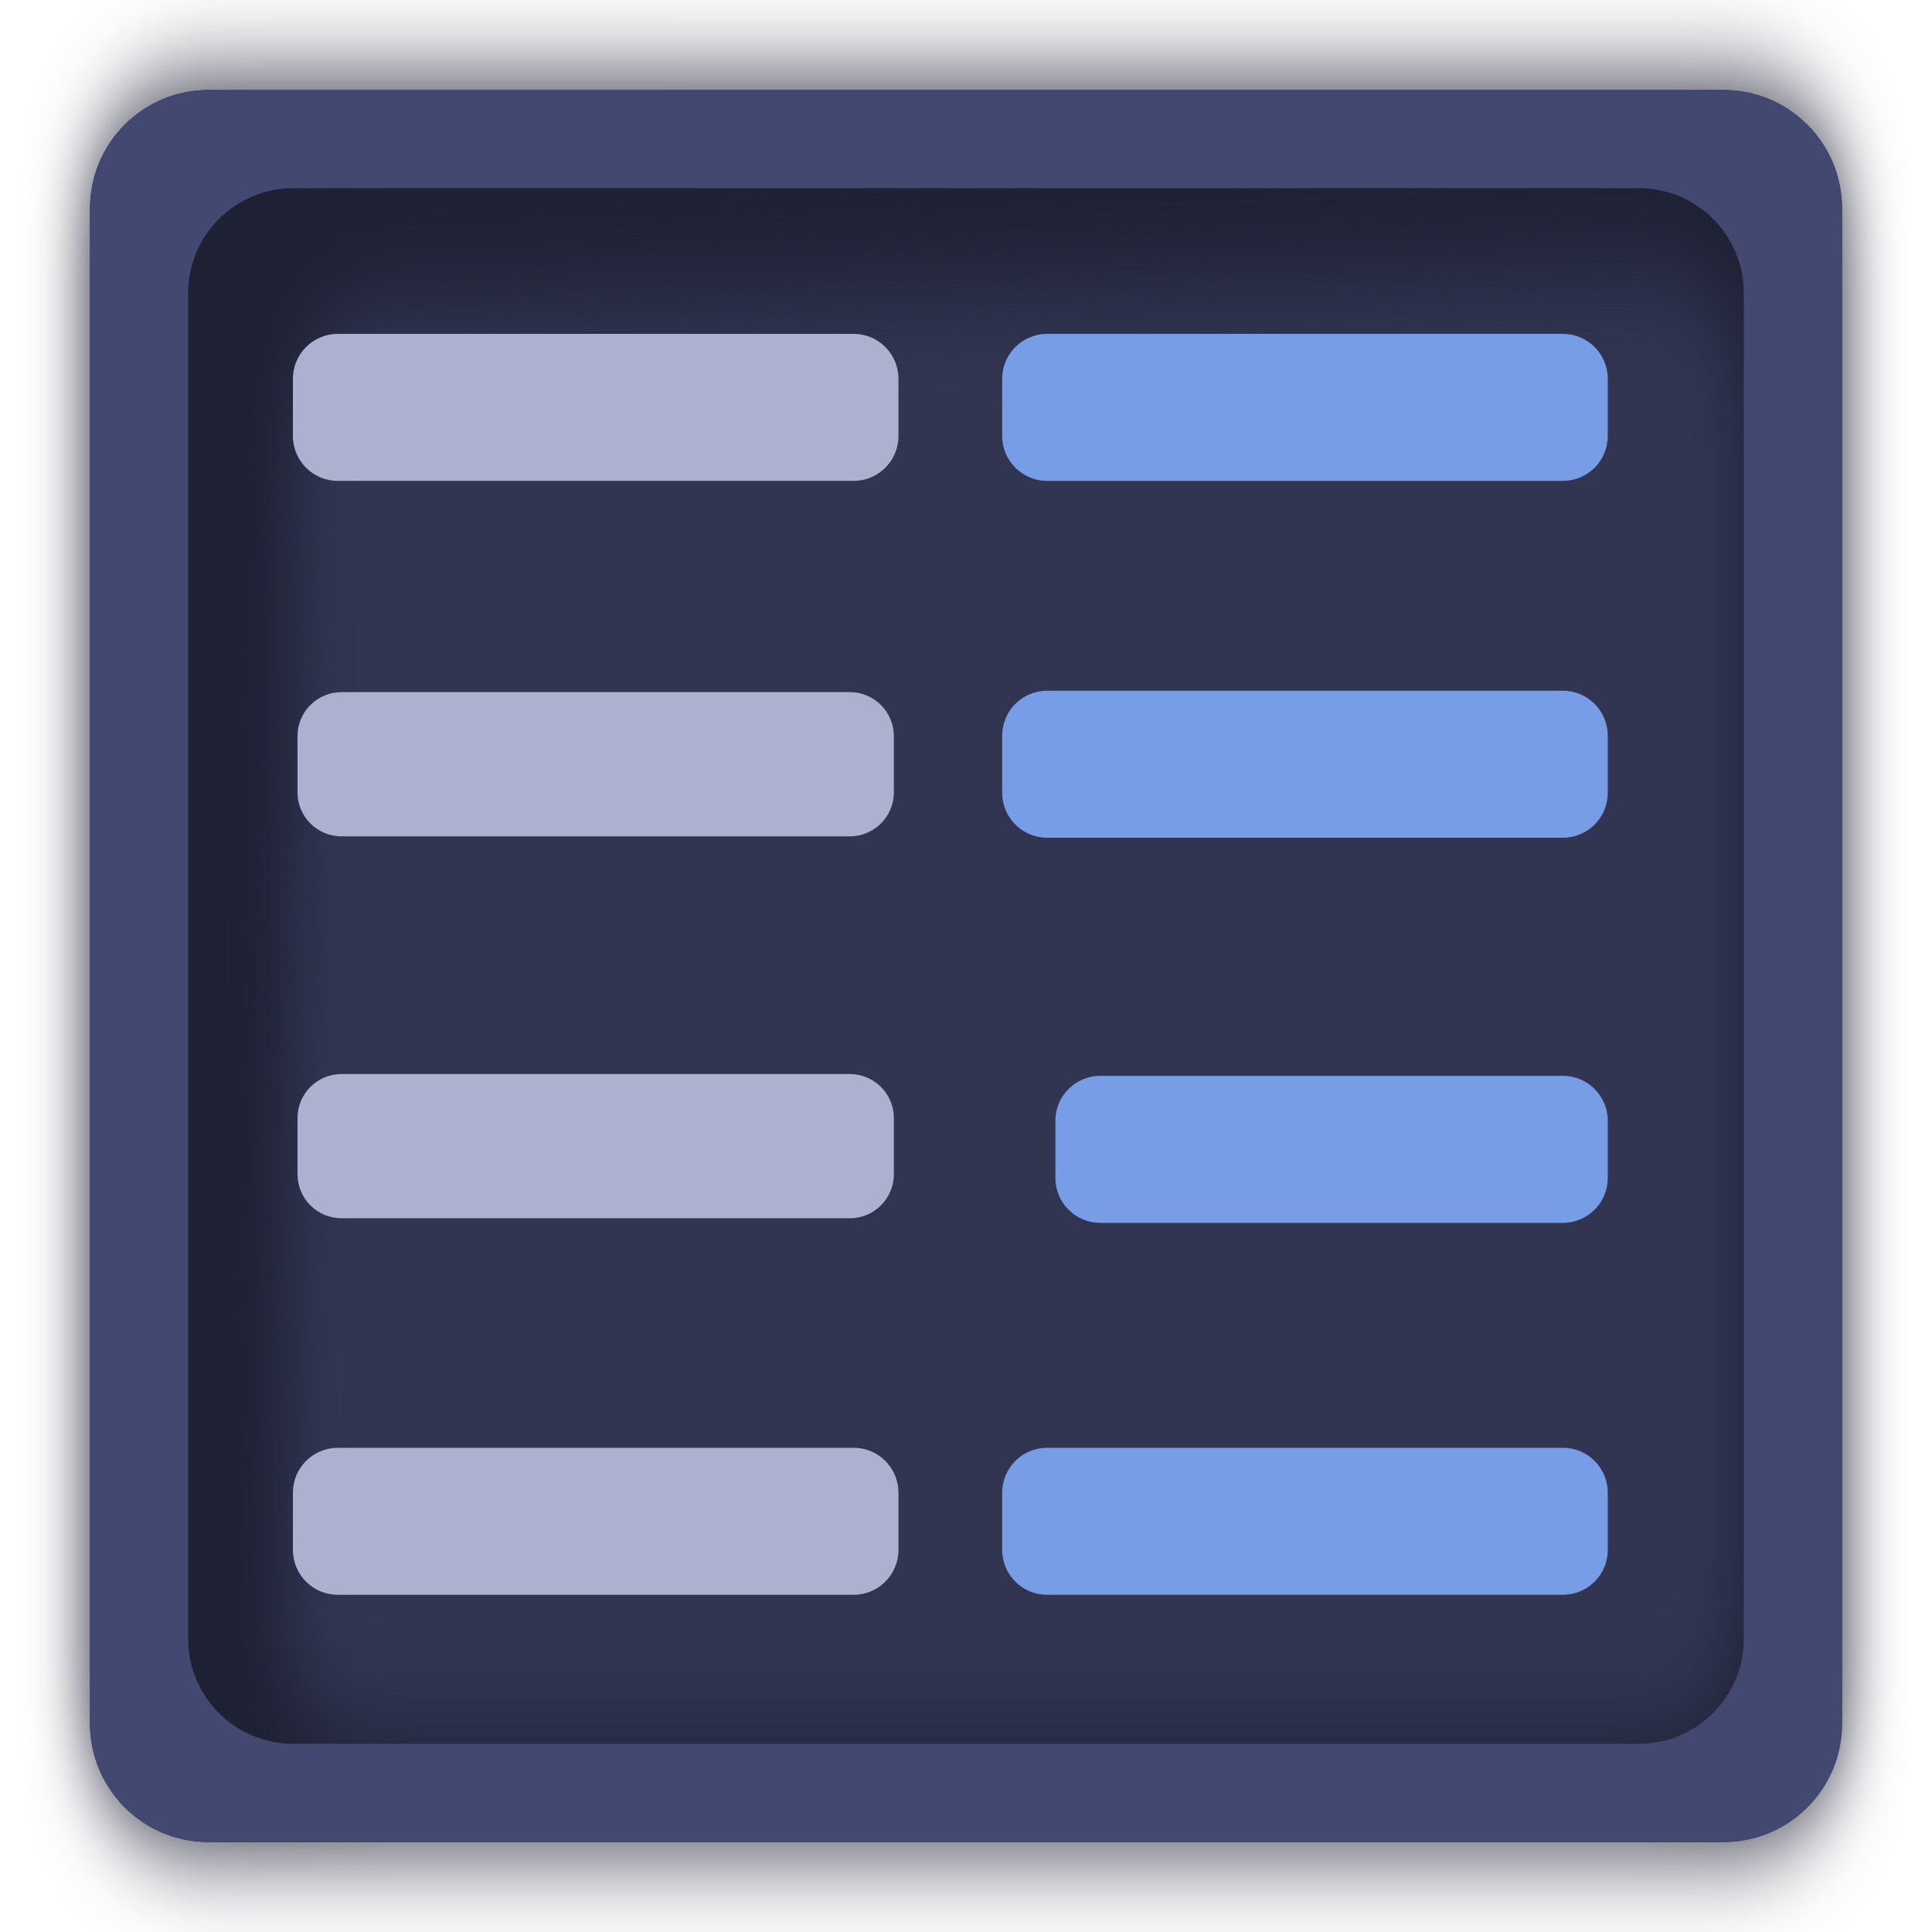
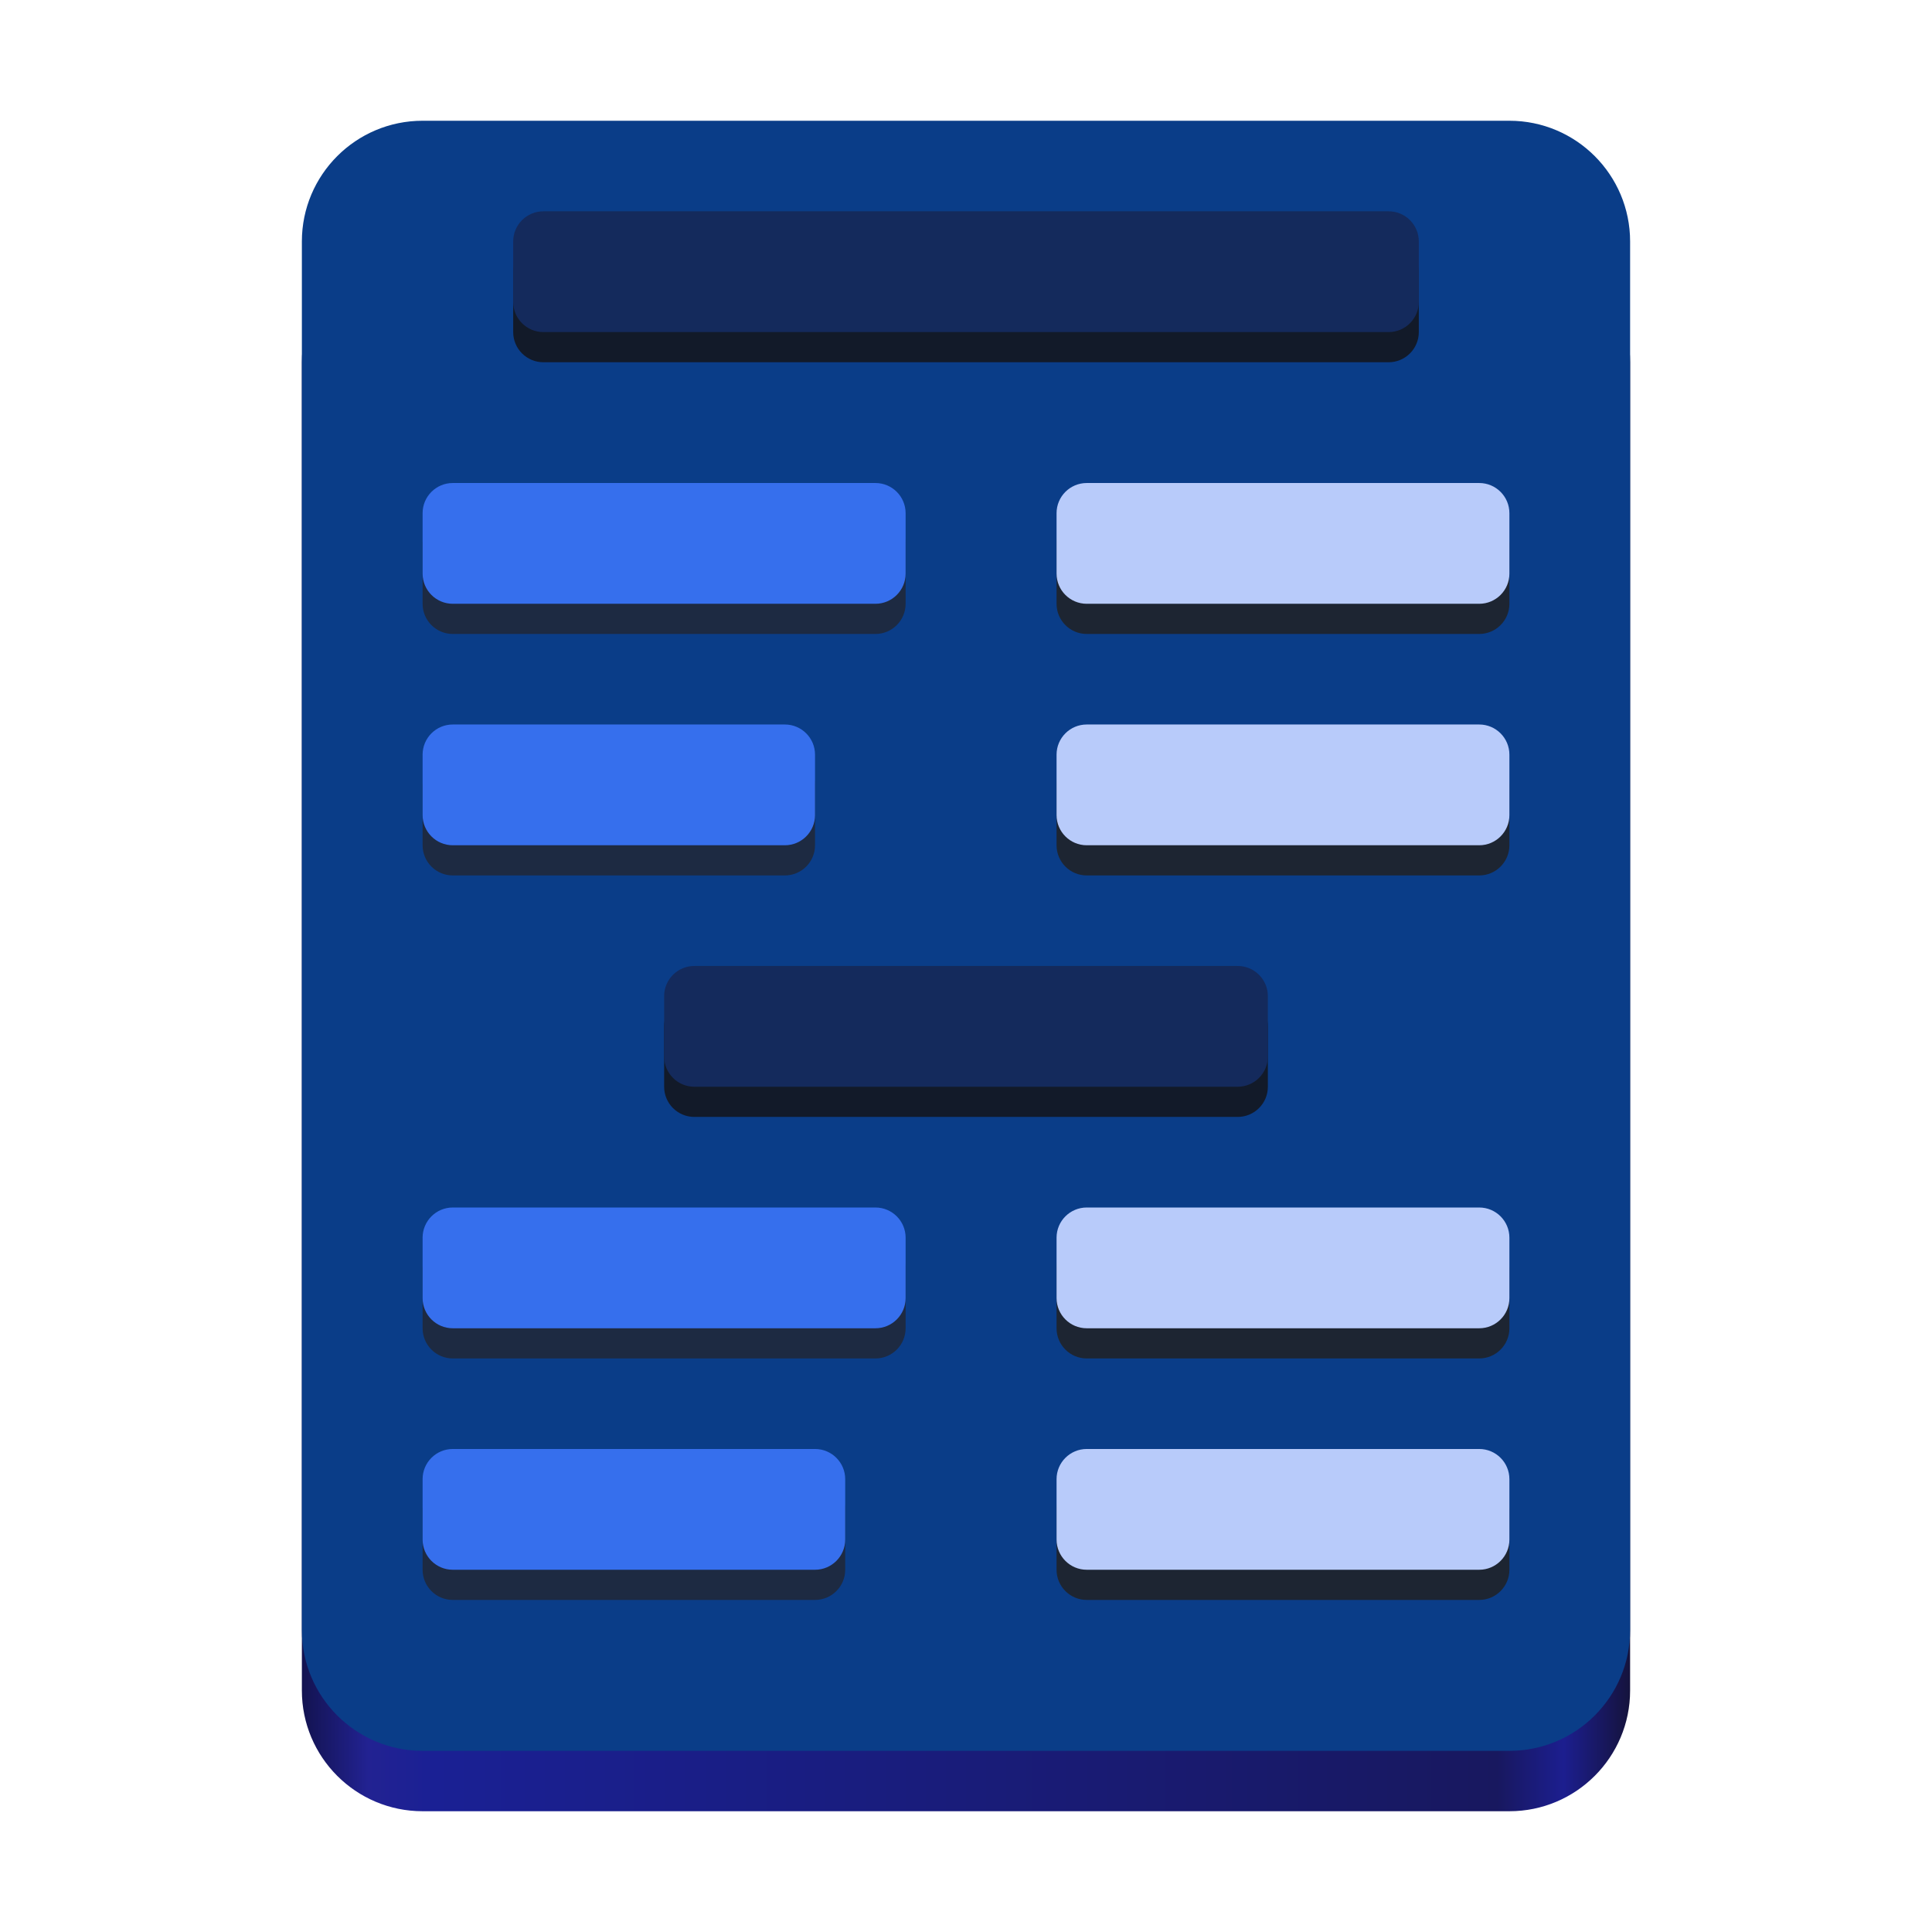
- <svg xmlns="http://www.w3.org/2000/svg" width="64" height="64" viewBox="0 0 64 64" version="1.1" id="svg5">
-   <defs id="defs2">
-     <filter style="color-interpolation-filters:sRGB;" id="filter1137" x="-0.041" y="-0.074" width="1.083" height="1.149">
-       <feGaussianBlur stdDeviation="1 1.8" result="blur" id="feGaussianBlur1135" />
-     </filter>
+ <svg xmlns="http://www.w3.org/2000/svg" xmlns:xlink="http://www.w3.org/1999/xlink" width="128" height="128" viewBox="0 0 33.867 33.867" version="1.1" id="svg60099">
+   <defs id="defs60096">
+     <linearGradient xlink:href="#linearGradient14209" id="linearGradient5597" gradientUnits="userSpaceOnUse" gradientTransform="matrix(0.1964283,0,0,0.3421053,-365.4027,445.74)" x1="88.596" y1="-449.394" x2="536.596" y2="-449.394" />
+     <linearGradient id="linearGradient14209">
+       <stop id="stop14197" offset="0" style="stop-color:#131350;stop-opacity:1;" />
+       <stop style="stop-color:#222292;stop-opacity:1;" offset="0.05" id="stop14199" />
+       <stop id="stop14201" offset="0.1" style="stop-color:#1a2094;stop-opacity:1;" />
+       <stop style="stop-color:#18185f;stop-opacity:1;" offset="0.9" id="stop14203" />
+       <stop id="stop14205" offset="0.95" style="stop-color:#1c1e8f;stop-opacity:1;" />
+       <stop id="stop14207" offset="1" style="stop-color:#15133c;stop-opacity:1;" />
+     </linearGradient>
  </defs>
  <g id="layer1">
-     <rect style="fill:#313552;stroke-width:3.527;fill-opacity:1" id="rect788" width="58.039" height="58.039" x="2.981" y="2.981" ry="3.929" />
-     <path id="rect788-7-3" style="fill:#1e2034;fill-opacity:1;stroke-width:3.527;filter:url(#filter1137)" d="m 6.91,2.981 c -2.177,0 -3.93,1.753 -3.93,3.93 V 57.09 c 0,2.177 1.753,3.93 3.93,3.93 h 50.18 c 2.177,0 3.93,-1.753 3.93,-3.93 V 6.91 c 0,-2.177 -1.753,-3.93 -3.93,-3.93 z M 13.244,10.026 54.279,8.942 c 1.932,-0.051 3.488,1.556 3.488,3.488 l 0,41.849 c 0,1.933 -1.556,3.488 -3.488,3.488 H 12.838 c -1.933,0 -3.508,-1.556 -3.488,-3.488 L 9.756,13.514 c 0.019,-1.933 1.556,-3.437 3.488,-3.488 z" />
-     <path id="rect788-7" style="fill:#434871;stroke-width:3.527" d="m 6.91,2.981 c -2.177,0 -3.93,1.753 -3.93,3.93 v 50.18 c 0,2.177 1.753,3.93 3.93,3.93 H 57.09 c 2.177,0 3.93,-1.753 3.93,-3.93 V 6.91 c 0,-2.177 -1.753,-3.93 -3.93,-3.93 z M 9.721,6.232 H 54.279 c 1.933,0 3.488,1.556 3.488,3.488 V 54.279 c 0,1.933 -1.556,3.488 -3.488,3.488 H 9.721 c -1.933,0 -3.488,-1.556 -3.488,-3.488 V 9.721 c 0,-1.933 1.556,-3.488 3.488,-3.488 z" />
-     <rect style="fill:#acb1cf;fill-opacity:1;stroke-width:1;stroke:none;stroke-opacity:1;stroke-dasharray:none" id="rect1191" width="20.06" height="4.87" x="9.703" y="11.06" ry="1.487" />
-     <rect style="fill:#789de7;fill-opacity:1;stroke-width:1;stroke:none;stroke-opacity:1;stroke-dasharray:none" id="rect1191-5" width="20.06" height="4.87" x="33.199" y="11.06" ry="1.487" />
-     <rect style="fill:#acb1cf;fill-opacity:1;stroke:none;stroke-width:1.305;stroke-dasharray:none;stroke-opacity:1" id="rect1191-6" width="19.755" height="4.777" x="9.855" y="22.928" ry="1.458" />
-     <rect style="fill:#789de7;fill-opacity:1;stroke:none;stroke-width:1;stroke-dasharray:none;stroke-opacity:1" id="rect1191-5-2" width="20.06" height="4.87" x="33.199" y="22.881" ry="1.487" />
-     <rect style="fill:#acb1cf;fill-opacity:1;stroke:none;stroke-width:1.305;stroke-dasharray:none;stroke-opacity:1" id="rect1191-6-2" width="19.755" height="4.777" x="9.855" y="35.579" ry="1.458" />
-     <rect style="fill:#789de7;fill-opacity:1;stroke:none;stroke-width:1;stroke-dasharray:none;stroke-opacity:1" id="rect1191-5-2-7" width="18.298" height="4.87" x="34.961" y="35.639" ry="1.487" />
-     <rect style="fill:#acb1cf;fill-opacity:1;stroke-width:1;stroke:none;stroke-opacity:1;stroke-dasharray:none" id="rect1191-6-2-3" width="20.06" height="4.87" x="9.703" y="47.96" ry="1.487" />
-     <rect style="fill:#789de7;fill-opacity:1;stroke-width:1;stroke:none;stroke-opacity:1;stroke-dasharray:none" id="rect1191-5-2-7-6" width="20.06" height="4.87" x="33.199" y="47.96" ry="1.487" />
+     <g style="display:inline;enable-background:new" id="g5595" transform="matrix(0.1322915,0,0,0.1322915,48.68327,-22.75413)" />
+     <g style="display:inline;enable-background:new" id="g5595-3" transform="matrix(0.2645833,0,0,0.2645833,97.36667,-45.50833)">
+       <rect ry="8" rx="8" y="188" x="-348" height="104" width="88" id="rect5591" style="display:inline;opacity:1;vector-effect:none;fill:url(#linearGradient5597);fill-opacity:1;stroke:none;stroke-width:0.25;stroke-linecap:butt;stroke-linejoin:miter;stroke-miterlimit:4;stroke-dasharray:none;stroke-dashoffset:0;stroke-opacity:1;marker:none;marker-start:none;marker-mid:none;marker-end:none;paint-order:normal;enable-background:new" />
+       <rect style="display:inline;opacity:1;vector-effect:none;fill:#0a3d88;fill-opacity:1;stroke:none;stroke-width:0.25;stroke-linecap:butt;stroke-linejoin:miter;stroke-miterlimit:4;stroke-dasharray:none;stroke-dashoffset:0;stroke-opacity:1;marker:none;marker-start:none;marker-mid:none;marker-end:none;paint-order:normal;enable-background:new" id="rect5593" width="88" height="108" x="-348" y="180" rx="8" ry="8" />
+     </g>
+     <rect style="display:inline;fill:#1d2a42;fill-opacity:1;stroke-width:0.805;paint-order:stroke fill markers;enable-background:new" id="rect17109" width="8.467" height="2.117" x="7.408" y="8.996" ry="0.529" />
+     <rect style="display:inline;fill:#366fed;fill-opacity:1;stroke-width:0.805;paint-order:stroke fill markers;enable-background:new" id="rect8143" width="8.467" height="2.117" x="7.408" y="8.467" ry="0.529" />
+     <rect style="display:inline;fill:#1d2532;fill-opacity:1;stroke-width:0.78;paint-order:stroke fill markers;enable-background:new" id="rect17111" width="7.938" height="2.117" x="18.521" y="8.996" ry="0.529" />
+     <rect style="display:inline;fill:#b8cbfa;fill-opacity:1;stroke-width:0.78;paint-order:stroke fill markers;enable-background:new" id="rect8145" width="7.938" height="2.117" x="18.521" y="8.467" ry="0.529" />
+     <rect style="display:inline;fill:#1d2a42;fill-opacity:1;stroke-width:0.726;paint-order:stroke fill markers;enable-background:new" id="rect17113" width="6.879" height="2.117" x="7.408" y="13.229" ry="0.529" />
+     <rect style="display:inline;fill:#366fed;fill-opacity:1;stroke-width:0.726;paint-order:stroke fill markers;enable-background:new" id="rect8147" width="6.879" height="2.117" x="7.408" y="12.7" ry="0.529" />
+     <rect style="display:inline;fill:#1d2532;fill-opacity:1;stroke-width:0.78;paint-order:stroke fill markers;enable-background:new" id="rect17115" width="7.938" height="2.117" x="18.521" y="13.229" ry="0.529" />
+     <rect style="display:inline;fill:#b8cbfa;fill-opacity:1;stroke-width:0.78;paint-order:stroke fill markers;enable-background:new" id="rect8149" width="7.938" height="2.117" x="18.521" y="12.7" ry="0.529" />
+     <rect style="display:inline;fill:#1d2a42;fill-opacity:1;stroke-width:0.805;paint-order:stroke fill markers;enable-background:new" id="rect17117" width="8.467" height="2.117" x="7.408" y="21.696" ry="0.529" />
+     <rect style="display:inline;fill:#366fed;fill-opacity:1;stroke-width:0.805;paint-order:stroke fill markers;enable-background:new" id="rect8155" width="8.467" height="2.117" x="7.408" y="21.167" ry="0.529" />
+     <rect style="display:inline;fill:#1d2532;fill-opacity:1;stroke-width:0.78;paint-order:stroke fill markers;enable-background:new" id="rect17119" width="7.938" height="2.117" x="18.521" y="21.696" ry="0.529" />
+     <rect style="display:inline;fill:#b8cbfa;fill-opacity:1;stroke-width:0.78;paint-order:stroke fill markers;enable-background:new" id="rect8157" width="7.938" height="2.117" x="18.521" y="21.167" ry="0.529" />
+     <rect style="display:inline;fill:#1d2a42;fill-opacity:1;stroke-width:0.753;paint-order:stroke fill markers;enable-background:new" id="rect17121" width="7.408" height="2.117" x="7.408" y="25.929" ry="0.529" />
+     <rect style="display:inline;fill:#366fed;fill-opacity:1;stroke-width:0.753;paint-order:stroke fill markers;enable-background:new" id="rect8159" width="7.408" height="2.117" x="7.408" y="25.4" ry="0.529" />
+     <rect style="display:inline;fill:#1d2532;fill-opacity:1;stroke-width:0.78;paint-order:stroke fill markers;enable-background:new" id="rect17123" width="7.938" height="2.117" x="18.521" y="25.929" ry="0.529" />
+     <rect style="display:inline;fill:#b8cbfa;fill-opacity:1;stroke-width:0.78;paint-order:stroke fill markers;enable-background:new" id="rect8161" width="7.938" height="2.117" x="18.521" y="25.4" ry="0.529" />
+     <rect style="display:inline;fill:#121a29;fill-opacity:1;stroke-width:1.102;paint-order:stroke fill markers;enable-background:new" id="rect17125" width="15.875" height="2.117" x="8.996" y="4.233" ry="0.529" />
+     <rect style="display:inline;fill:#142a5c;fill-opacity:1;stroke-width:1.102;paint-order:stroke fill markers;enable-background:new" id="rect9366" width="15.875" height="2.117" x="8.996" y="3.704" ry="0.529" />
+     <rect style="display:inline;fill:#121a29;fill-opacity:1;stroke-width:0.9;paint-order:stroke fill markers;enable-background:new" id="rect17127" width="10.583" height="2.117" x="11.642" y="17.462" ry="0.529" />
+     <rect style="display:inline;fill:#142a5c;fill-opacity:1;stroke-width:0.9;paint-order:stroke fill markers;enable-background:new" id="rect9368" width="10.583" height="2.117" x="11.642" y="16.933" ry="0.529" />
  </g>
</svg>
